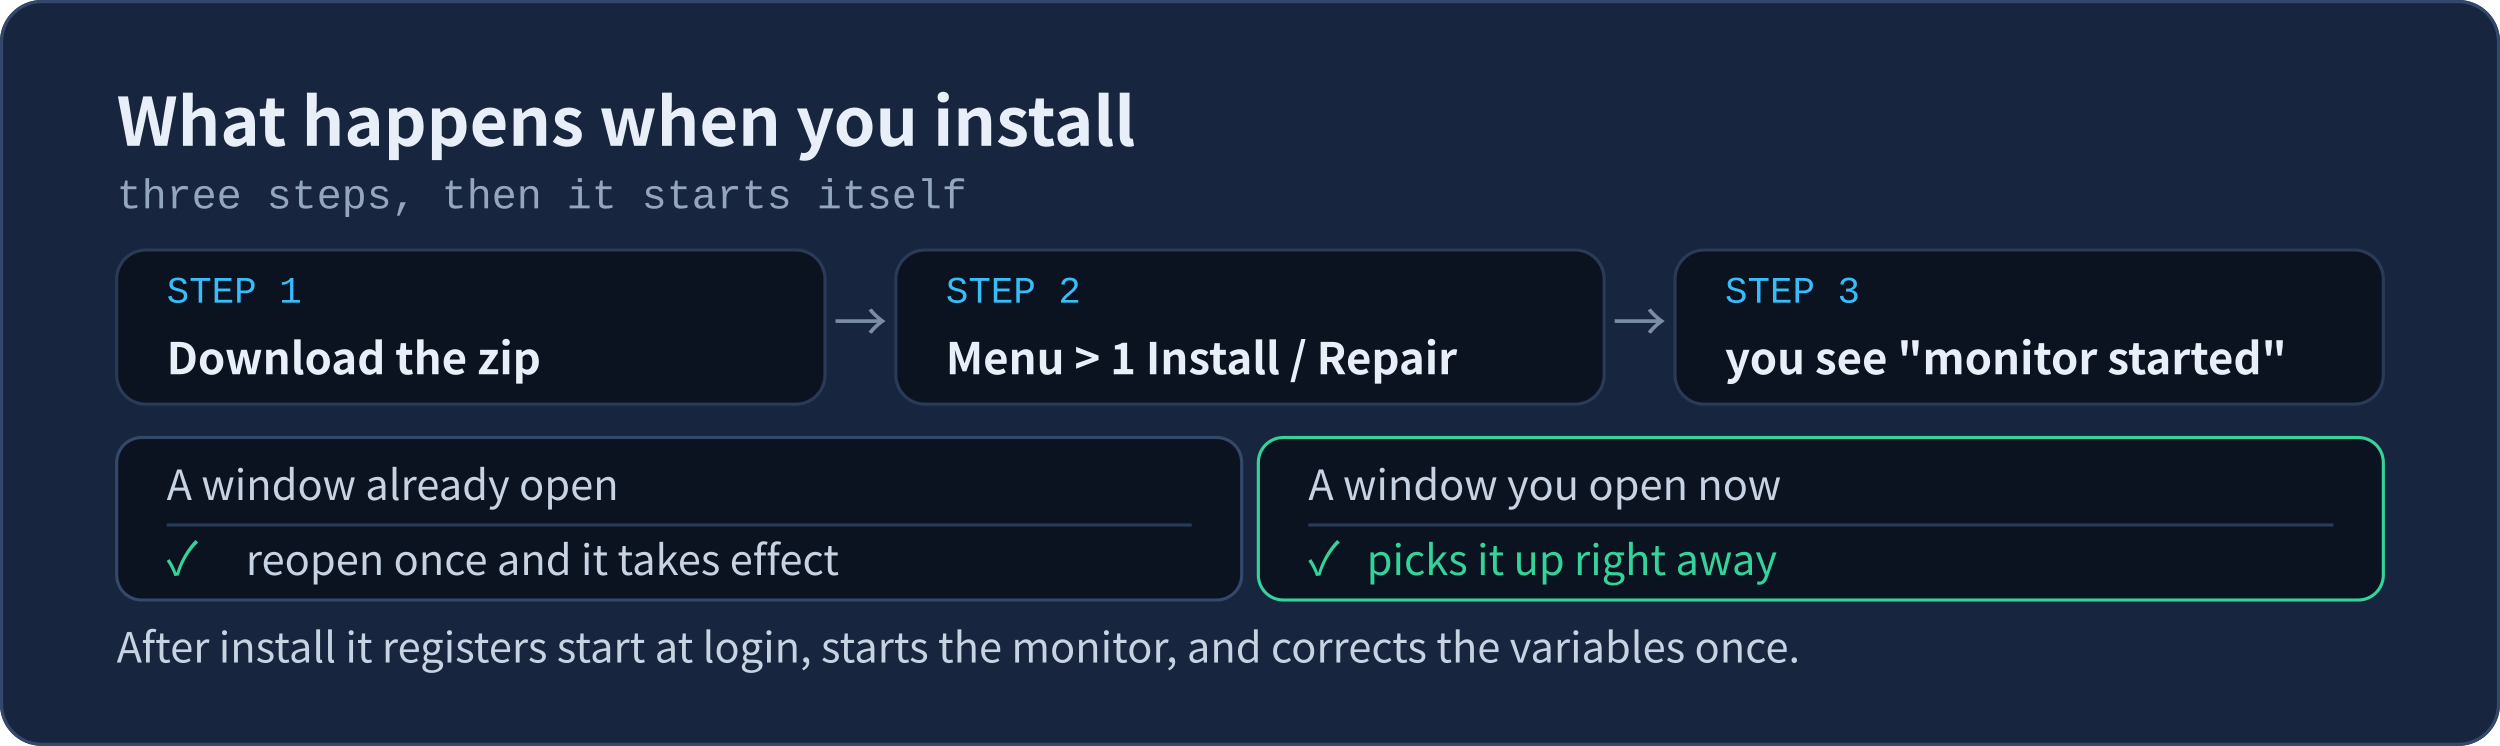
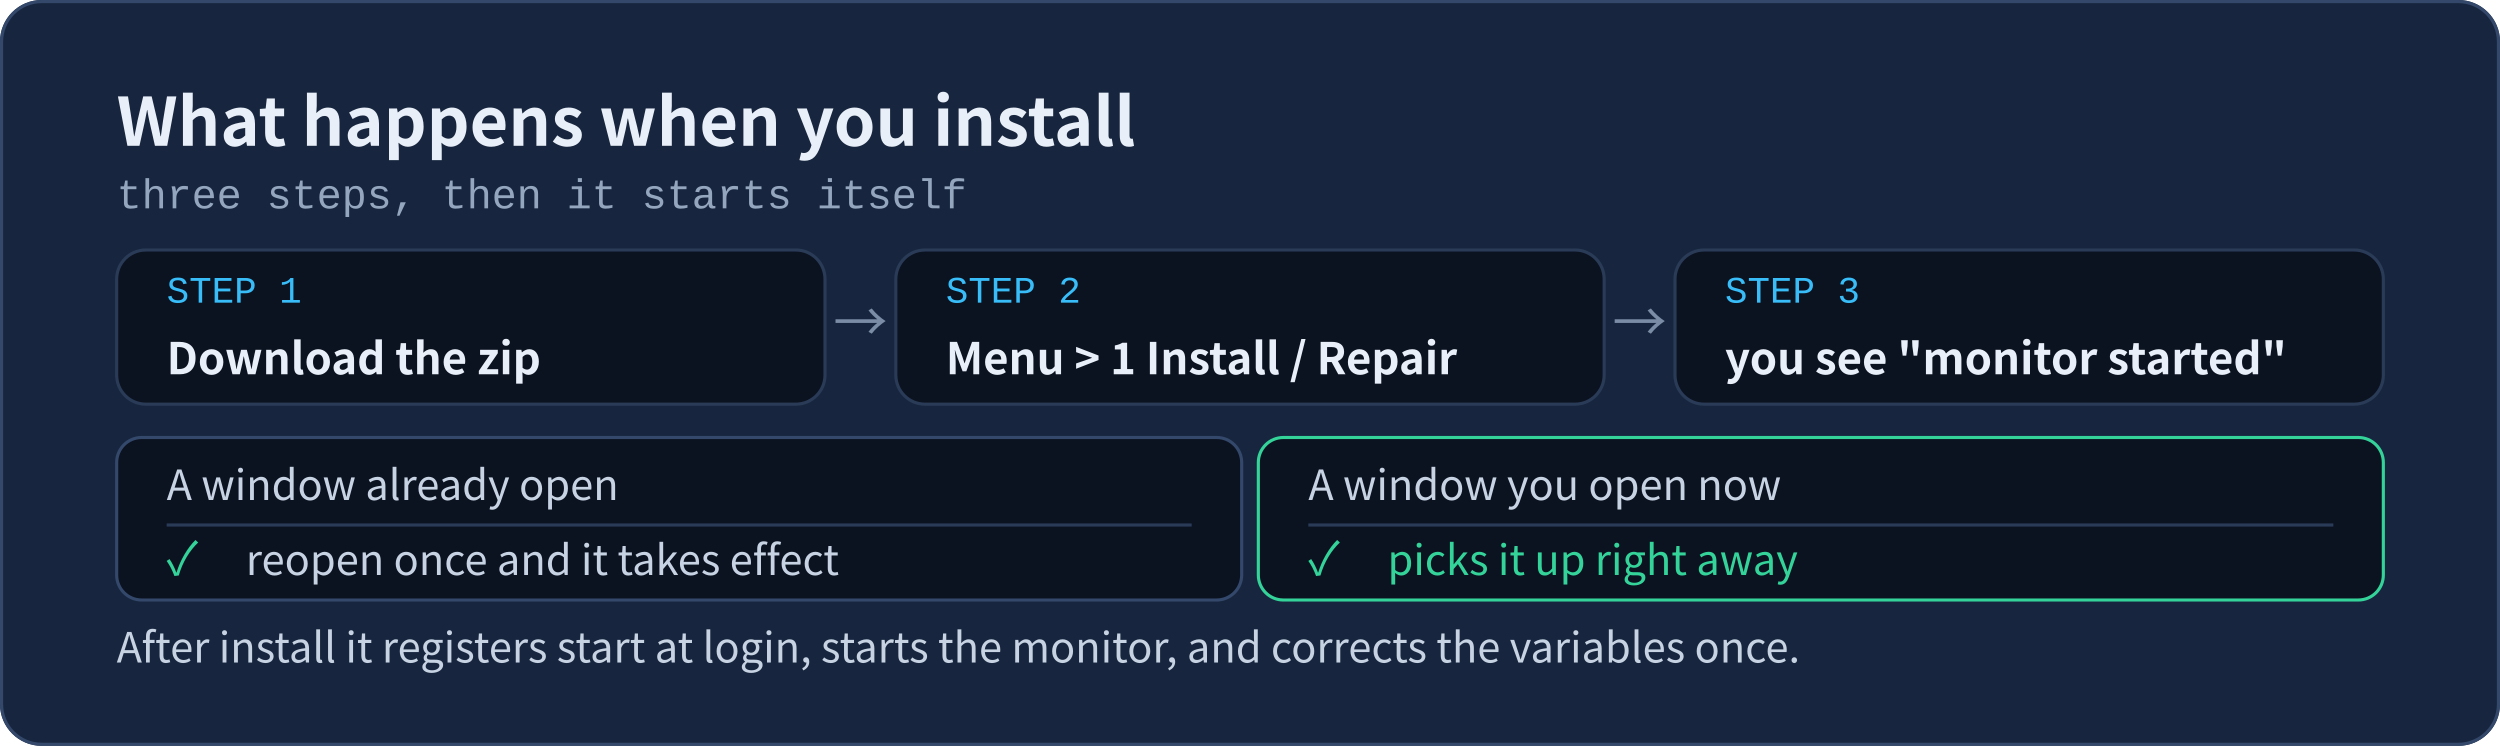
<svg xmlns="http://www.w3.org/2000/svg" width="1200" height="358" viewBox="0 0 1200 358" role="img" aria-labelledby="firstTitle firstDesc" font-family="-apple-system, BlinkMacSystemFont, 'Segoe UI', 'PingFang SC', 'Noto Sans CJK SC', sans-serif">
  <rect width="1200" height="358" rx="20" fill="#17263E" />
  <rect x="0.75" y="0.75" width="1198.5" height="356.5" rx="19.25" fill="none" stroke="#33486B" stroke-width="1.5" />
  <g id="heading">
    <text x="56" y="70" font-size="32" font-weight="700" fill="#E9EFF8">What happens when you install</text>
    <text x="56" y="100" font-family="ui-monospace, SFMono-Regular, Menlo, Consolas, 'Liberation Mono', monospace" font-size="20" fill="#94A6BE">three steps, then it starts itself</text>
  </g>
  <g id="steps">
    <rect x="56" y="120" width="340" height="74" rx="14" fill="#0B1220" stroke="#2A3B58" stroke-width="1.5" />
    <text x="80" y="140.5" dominant-baseline="central" font-family="ui-monospace, SFMono-Regular, Menlo, Consolas, 'Liberation Mono', monospace" font-size="18" fill="#38BDF8">STEP 1</text>
    <text x="80" y="170.5" dominant-baseline="central" font-size="21" font-weight="700" fill="#E9EFF8">Download the zip</text>
    <rect x="430" y="120" width="340" height="74" rx="14" fill="#0B1220" stroke="#2A3B58" stroke-width="1.5" />
    <text x="454" y="140.5" dominant-baseline="central" font-family="ui-monospace, SFMono-Regular, Menlo, Consolas, 'Liberation Mono', monospace" font-size="18" fill="#38BDF8">STEP 2</text>
    <text x="454" y="170.5" dominant-baseline="central" font-size="21" font-weight="700" fill="#E9EFF8">Menu &gt; 1 Install / Repair</text>
    <rect x="804" y="120" width="340" height="74" rx="14" fill="#0B1220" stroke="#2A3B58" stroke-width="1.5" />
    <text x="828" y="140.5" dominant-baseline="central" font-family="ui-monospace, SFMono-Regular, Menlo, Consolas, 'Liberation Mono', monospace" font-size="18" fill="#38BDF8">STEP 3</text>
    <text x="828" y="170.5" dominant-baseline="central" font-size="21" font-weight="700" fill="#E9EFF8">you see "monitor started"</text>
  </g>
  <g id="step-arrows" font-size="26" fill="#7A8CA6" text-anchor="middle">
    <text x="413" y="164">→</text>
    <text x="787" y="164">→</text>
  </g>
  <g id="windows">
    <rect x="56" y="210" width="540" height="78" rx="12" fill="#0B1220" stroke="#33486B" stroke-width="1.5" />
    <text x="80" y="240" font-size="20" fill="#C7D3E3">A window already open</text>
    <path d="M80 252H572" fill="none" stroke="#2A3B58" stroke-width="1.5" />
    <text x="80" y="276" font-size="22" fill="#34D399">✓</text>
    <text x="118" y="276" font-size="20" fill="#C7D3E3">reopen once and it takes effect</text>
    <rect x="604" y="210" width="540" height="78" rx="12" fill="#0B1220" stroke="#34D399" stroke-width="1.5" />
    <text x="628" y="240" font-size="20" fill="#C7D3E3">A window you open now</text>
    <path d="M628 252H1120" fill="none" stroke="#2A3B58" stroke-width="1.5" />
    <text x="628" y="276" font-size="22" fill="#34D399">✓</text>
-     <text x="656" y="276" font-size="20" fill="#34D399">picks it up right away</text>
+     <text x="666" y="276" font-size="20" fill="#34D399">picks it up right away</text>
  </g>
  <text x="56" y="318" font-size="20" fill="#C7D3E3">After install it registers start at login, starts the monitor, and corrects the variables once.</text>
</svg>
